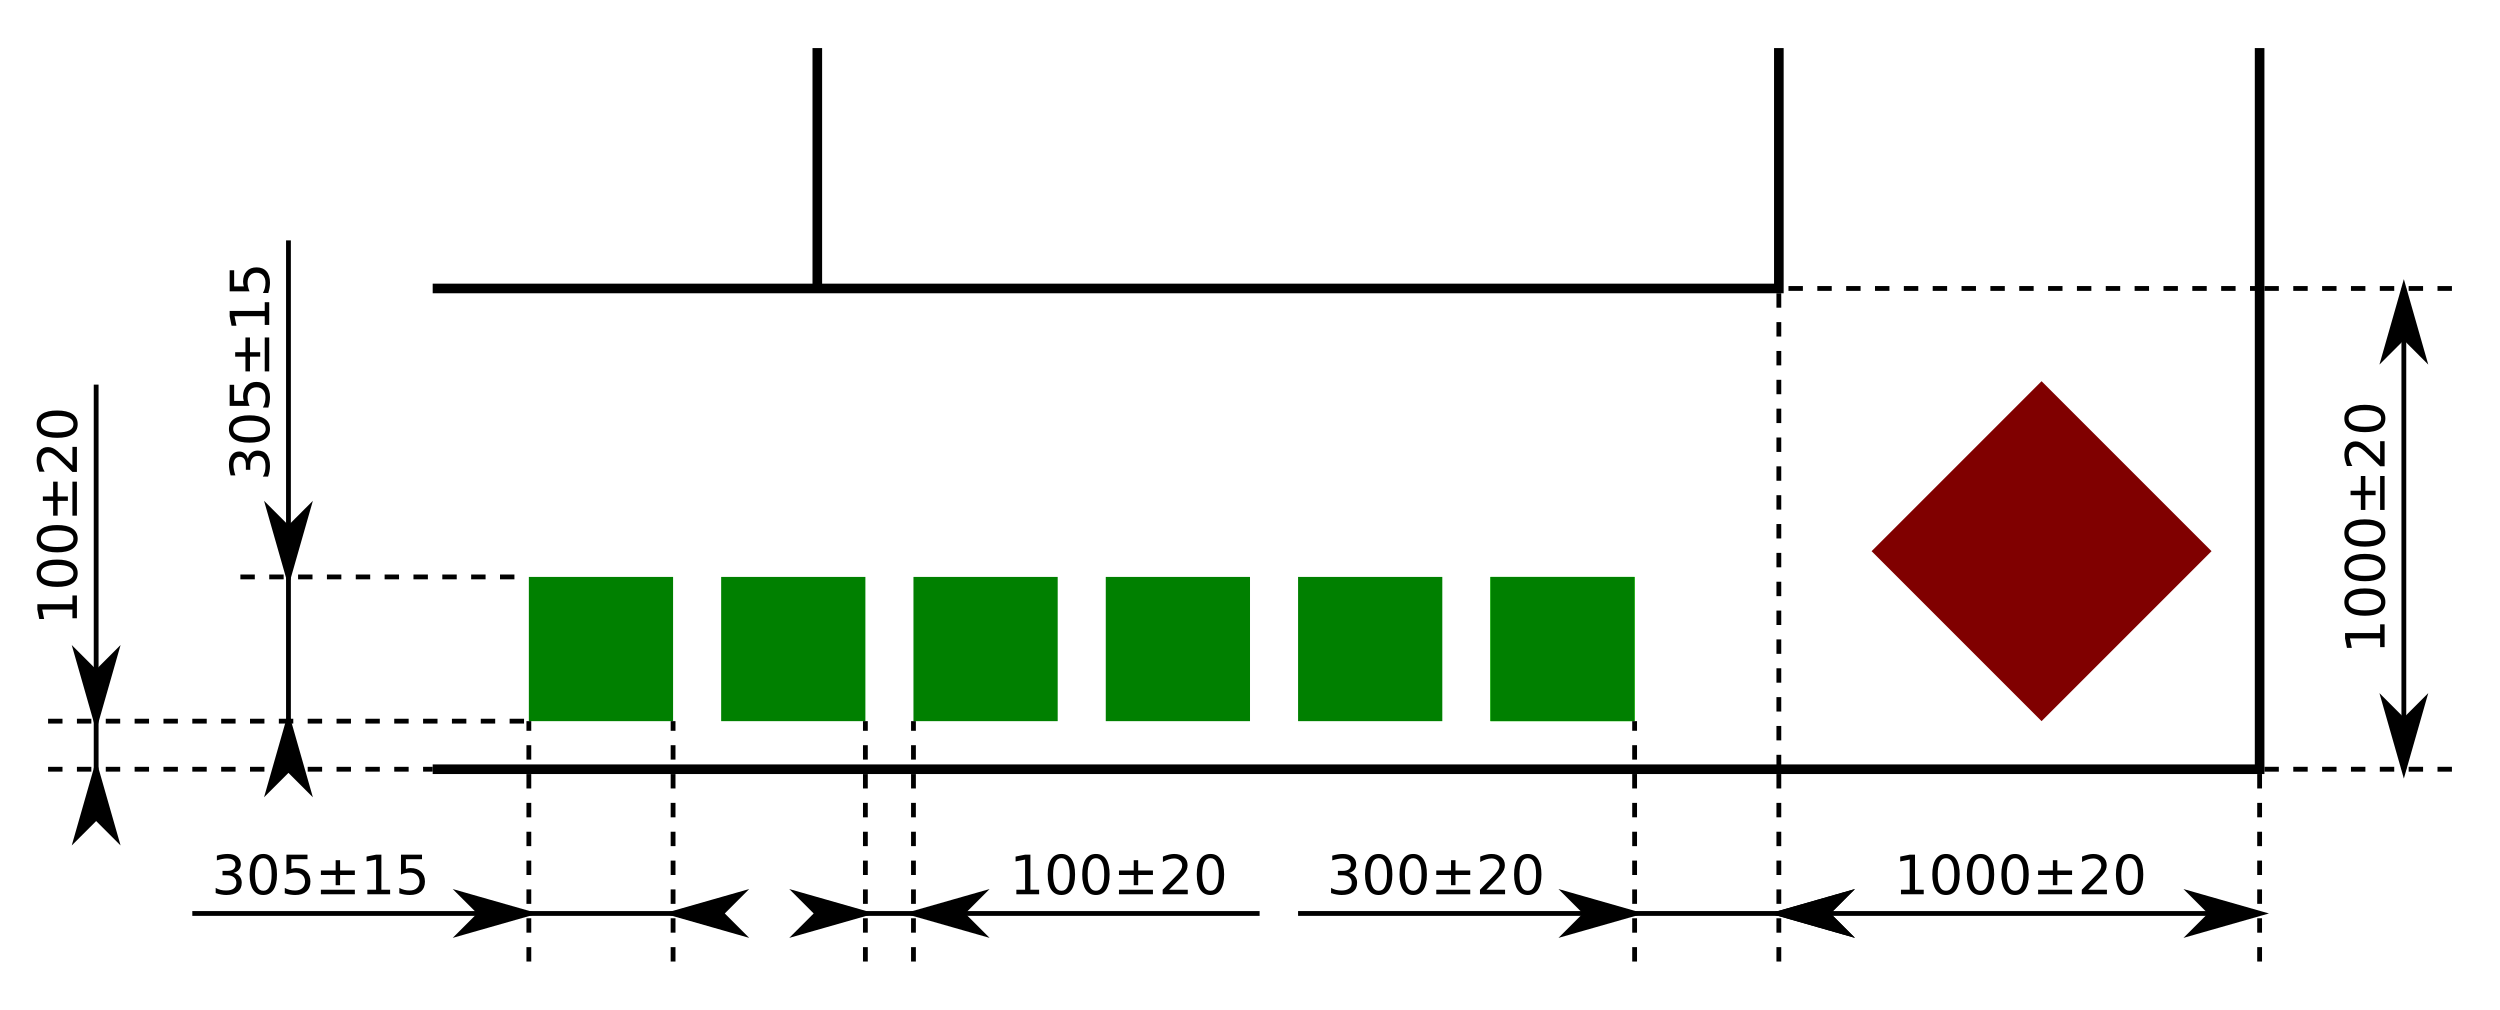
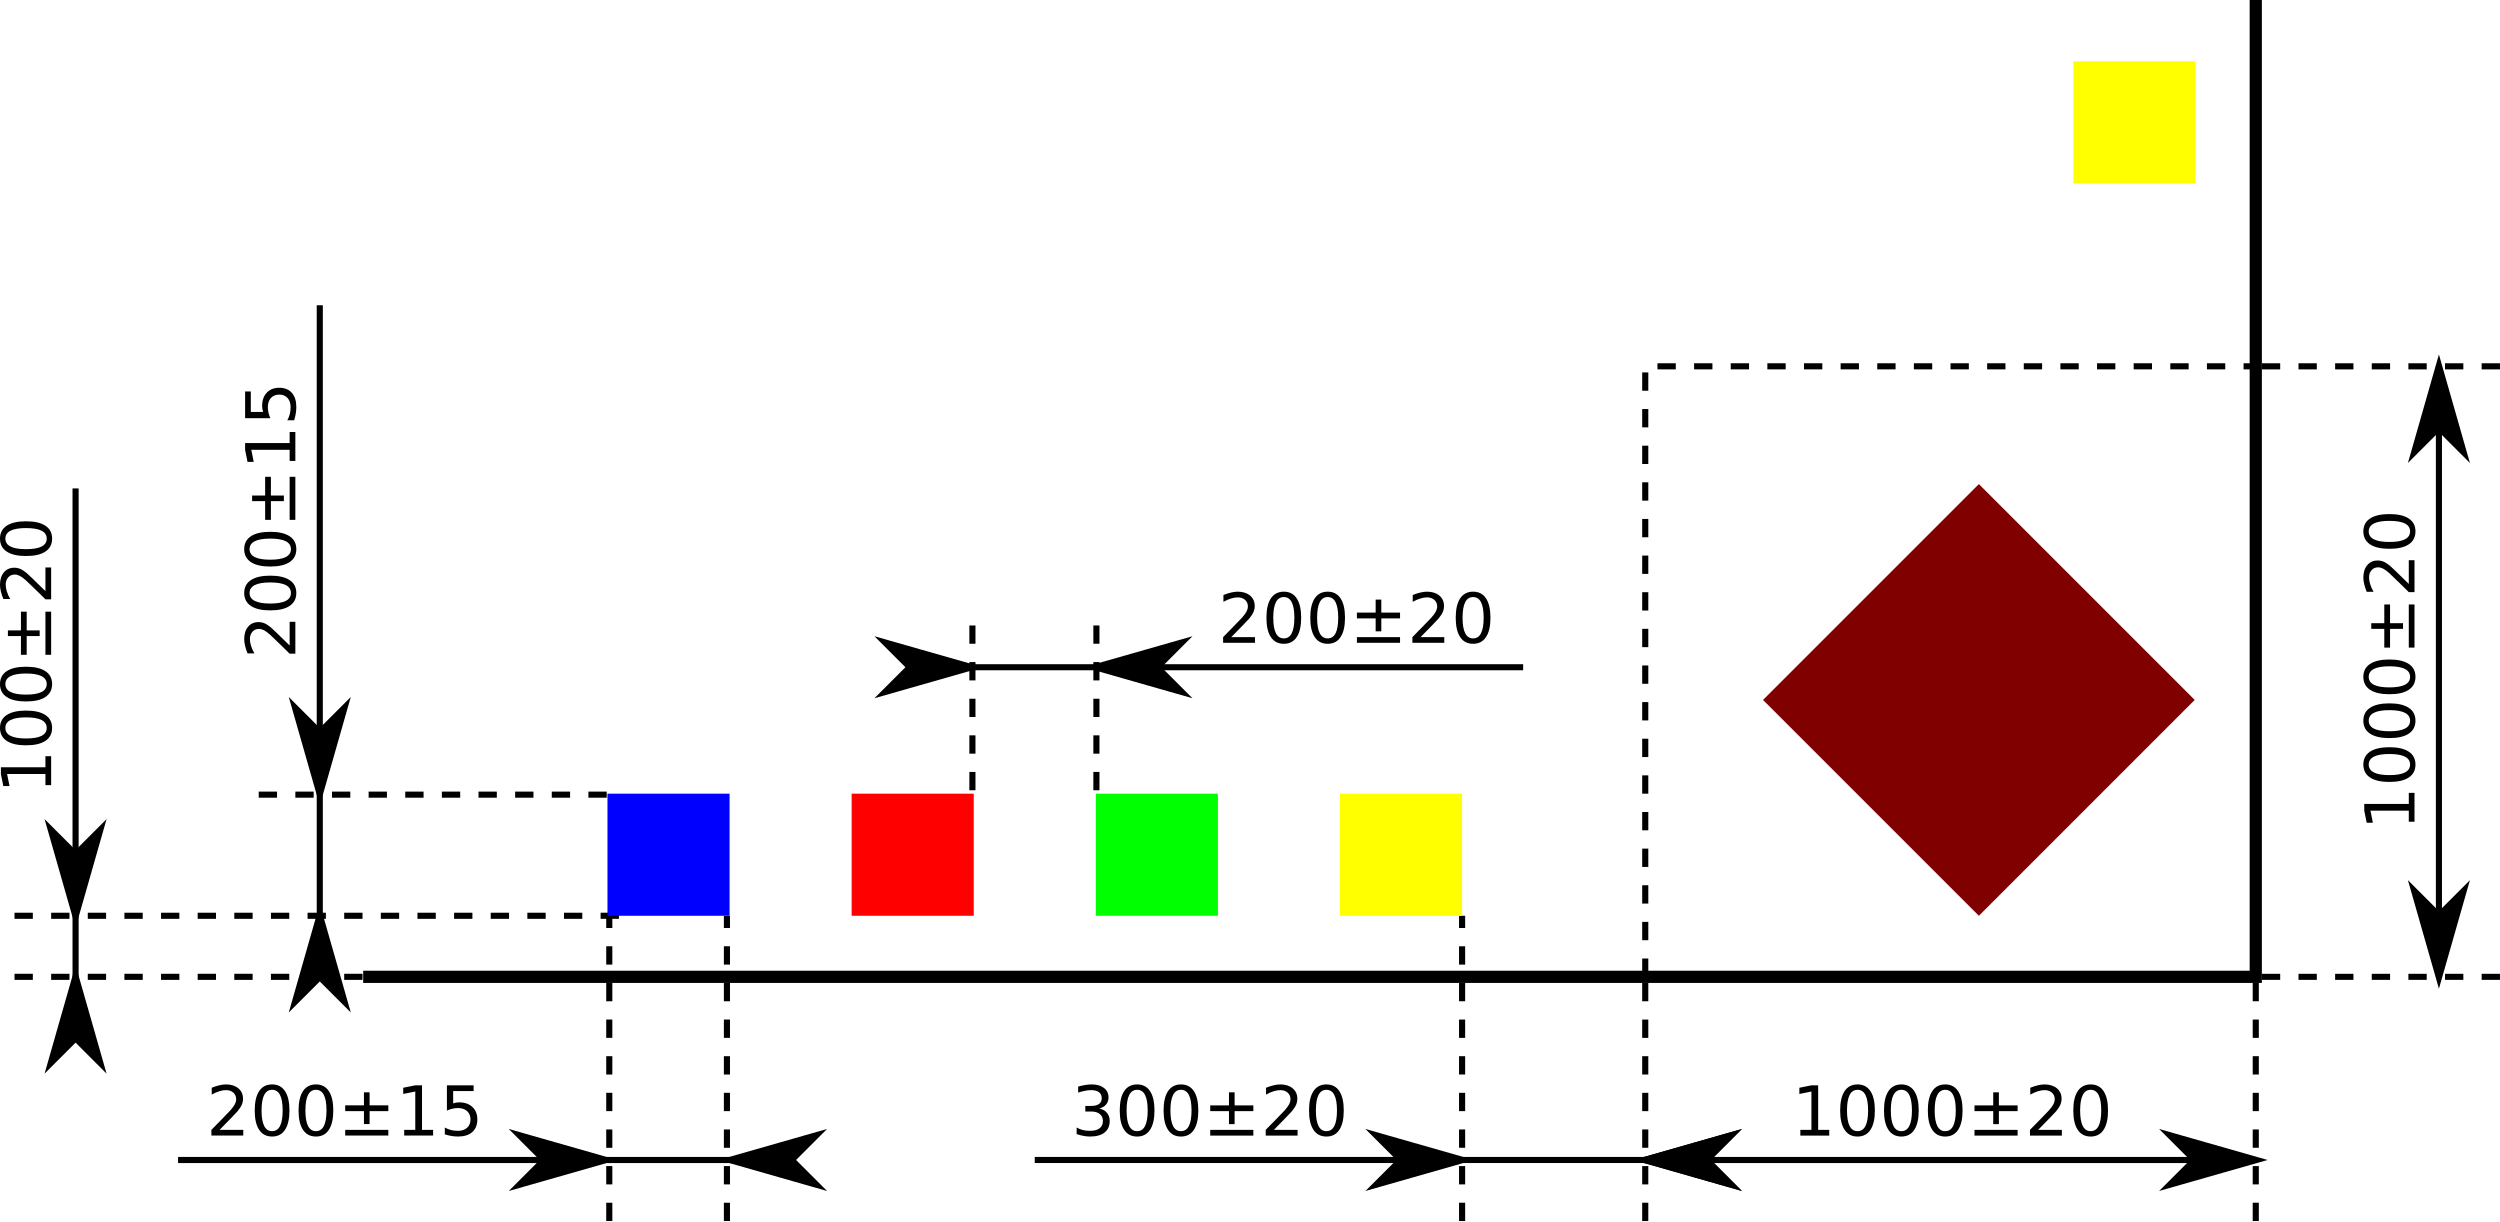
- <svg xmlns="http://www.w3.org/2000/svg" xmlns:xlink="http://www.w3.org/1999/xlink" width="921.26" height="372.047" id="svg3164" version="1.1">
+ <svg xmlns="http://www.w3.org/2000/svg" width="725.478" height="354.348" id="svg3164" version="1.1">
  <defs id="defs3166">
    <marker orient="auto" refY="0" refX="0" id="Arrow1Lstart" style="overflow:visible">
      <path id="path4180" d="M 0,0 5,-5 -12.5,0 5,5 0,0 z" style="fill-rule:evenodd;stroke:#000000;stroke-width:1pt" transform="matrix(0.8,0,0,0.8,10,0)" />
    </marker>
    <marker orient="auto" refY="0" refX="0" id="Arrow1Lend" style="overflow:visible">
      <path id="path4183" d="M 0,0 5,-5 -12.5,0 5,5 0,0 z" style="fill-rule:evenodd;stroke:#000000;stroke-width:1pt" transform="matrix(-0.8,0,0,-0.8,-10,0)" />
    </marker>
    <marker orient="auto" refY="0" refX="0" id="Arrow1Mend" style="overflow:visible">
      <path id="path4189" d="M 0,0 5,-5 -12.5,0 5,5 0,0 z" style="fill-rule:evenodd;stroke:#000000;stroke-width:1pt" transform="matrix(-0.4,0,0,-0.4,-4,0)" />
    </marker>
    <marker orient="auto" refY="0" refX="0" id="Arrow1Lend-1" style="overflow:visible">
      <path id="path4183-1" d="M 0,0 5,-5 -12.5,0 5,5 0,0 z" style="fill-rule:evenodd;stroke:#000000;stroke-width:1pt" transform="matrix(-0.8,0,0,-0.8,-10,0)" />
    </marker>
    <marker orient="auto" refY="0" refX="0" id="Arrow1Lstart-3" style="overflow:visible">
      <path id="path4180-3" d="M 0,0 5,-5 -12.5,0 5,5 0,0 z" style="fill-rule:evenodd;stroke:#000000;stroke-width:1pt" transform="matrix(0.8,0,0,0.8,10,0)" />
    </marker>
    <marker orient="auto" refY="0" refX="0" id="Arrow1Lend-4" style="overflow:visible">
      <path id="path4183-7" d="M 0,0 5,-5 -12.5,0 5,5 0,0 z" style="fill-rule:evenodd;stroke:#000000;stroke-width:1pt" transform="matrix(-0.8,0,0,-0.8,-10,0)" />
    </marker>
    <marker orient="auto" refY="0" refX="0" id="Arrow1Lstart-4" style="overflow:visible">
      <path id="path4180-2" d="M 0,0 5,-5 -12.5,0 5,5 0,0 z" style="fill-rule:evenodd;stroke:#000000;stroke-width:1pt" transform="matrix(0.8,0,0,0.8,10,0)" />
    </marker>
    <marker orient="auto" refY="0" refX="0" id="Arrow1Lend-7" style="overflow:visible">
      <path id="path4183-6" d="M 0,0 5,-5 -12.5,0 5,5 0,0 z" style="fill-rule:evenodd;stroke:#000000;stroke-width:1pt" transform="matrix(-0.8,0,0,-0.8,-10,0)" />
    </marker>
    <marker orient="auto" refY="0" refX="0" id="Arrow1Lstart-35" style="overflow:visible">
      <path id="path4180-7" d="M 0,0 5,-5 -12.5,0 5,5 0,0 z" style="fill-rule:evenodd;stroke:#000000;stroke-width:1pt" transform="matrix(0.8,0,0,0.8,10,0)" />
    </marker>
  </defs>
-   <g id="layer1" transform="translate(0,-680.3149)">
-     <path style="fill:none;stroke:#000000;stroke-width:3.543;stroke-linecap:butt;stroke-linejoin:miter;stroke-miterlimit:4;stroke-opacity:1;stroke-dasharray:none" d="m 159.449,963.779 673.228,0 0,-265.748" id="path3174" />
+   <g id="layer1" transform="translate(-178.0741,-680.3125)">
+     <path style="fill:none;stroke:#000000;stroke-width:3.543;stroke-linecap:butt;stroke-linejoin:miter;stroke-miterlimit:4;stroke-opacity:1;stroke-dasharray:none" d="m 283.465,963.779 549.213,0 0,-283.465" id="path3174" />
    <rect style="fill:#800000;fill-opacity:1;stroke:none" id="rect3176" width="88.583" height="88.583" x="-136.995" y="1112.358" transform="matrix(0.7071068,-0.7071068,0.7071068,0.7071068,0,0)" />
    <path id="path3180" style="fill:none;stroke:#000000;stroke-width:1.772;stroke-linecap:butt;stroke-linejoin:miter;stroke-miterlimit:4;stroke-opacity:1;stroke-dasharray:5.315, 5.315;stroke-dashoffset:0" d="m 655.512,963.779 -10e-6,-177.165 177.165,0" />
-     <rect style="fill:#26ff00;fill-opacity:1;stroke:none" id="rect3182" width="53.15" height="53.15" x="549.213" y="892.913" />
-     <rect y="892.913" x="549.213" height="53.15" width="53.15" id="rect3184" style="fill:#008000;fill-opacity:1;stroke:none" />
-     <use x="0" y="0" xlink:href="#rect3184" id="use3188" transform="translate(-70.86613,-1.8883581e-5)" width="744.094" height="1052.362" />
-     <use x="0" y="0" xlink:href="#use3188" id="use3190" transform="translate(-70.86615,1.164186e-7)" width="744.094" height="1052.362" />
-     <use x="0" y="0" xlink:href="#use3190" id="use3192" transform="translate(-70.86614,1.164186e-7)" width="744.094" height="1052.362" />
-     <use x="0" y="0" xlink:href="#use3192" id="use3194" transform="translate(-70.86614,1.164186e-7)" width="744.094" height="1052.362" />
-     <use x="0" y="0" xlink:href="#use3194" id="use3196" transform="translate(-70.86614,1.164186e-7)" width="744.094" height="1052.362" />
-     <path style="fill:none;stroke:#000000;stroke-width:3.543;stroke-linecap:butt;stroke-linejoin:miter;stroke-miterlimit:4;stroke-opacity:1;stroke-dasharray:none" d="m 159.449,786.614 496.063,0 0,-88.583" id="path3967" />
-     <path style="fill:none;stroke:#000000;stroke-width:3.543;stroke-linecap:butt;stroke-linejoin:miter;stroke-miterlimit:4;stroke-opacity:1;stroke-dasharray:none" d="m 301.181,786.614 0,-88.583" id="path3969" />
-     <g id="g5590" transform="translate(-53.14962,106.2992)">
+     <g id="g5590" transform="translate(111.4218,106.2992)">
      <path id="path4170" d="m 70.866,839.764 177.165,0" style="fill:none;stroke:#000000;stroke-width:1.772;stroke-linecap:butt;stroke-linejoin:miter;stroke-miterlimit:4;stroke-opacity:1;stroke-dasharray:5.315, 5.315;stroke-dashoffset:0" />
      <path id="path4172" d="m 70.866,857.48 141.732,0" style="fill:none;stroke:#000000;stroke-width:1.772;stroke-linecap:butt;stroke-linejoin:miter;stroke-miterlimit:4;stroke-opacity:1;stroke-dasharray:5.315, 5.315;stroke-dashoffset:0" />
      <path id="path4174" d="m 88.583,857.519 0,-17.755 0,-124.016" style="fill:none;stroke:#000000;stroke-width:1.772;stroke-linecap:butt;stroke-linejoin:miter;stroke-miterlimit:4;stroke-opacity:1;stroke-dasharray:none;marker-start:url(#Arrow1Lend);marker-mid:url(#Arrow1Lstart)" />
      <text transform="matrix(0,-1,1,0,0,0)" id="text4994" y="81.496" x="-804.331" style="font-size:11px;font-style:normal;font-weight:normal;line-height:125%;letter-spacing:0px;word-spacing:0px;fill:#000000;fill-opacity:1;stroke:none;font-family:Bitstream Vera Sans" xml:space="preserve">
        <tspan style="font-size:20px" y="81.496" x="-804.331" id="tspan4996">100±20</tspan>
      </text>
-       <path style="fill:none;stroke:#000000;stroke-width:1.772;stroke-linecap:butt;stroke-linejoin:miter;stroke-miterlimit:4;stroke-opacity:1;stroke-dasharray:5.315, 5.315;stroke-dashoffset:0" d="m 141.732,786.614 106.299,0" id="path5597" />
-       <path style="fill:none;stroke:#000000;stroke-width:1.772;stroke-linecap:butt;stroke-linejoin:miter;stroke-miterlimit:4;stroke-opacity:1;stroke-dasharray:none;marker-start:url(#Arrow1Lend);marker-mid:url(#Arrow1Lstart)" d="m 159.449,839.764 0,-53.15 0,-124.016" id="path5599" />
-       <text xml:space="preserve" style="font-size:11px;font-style:normal;font-weight:normal;line-height:125%;letter-spacing:0px;word-spacing:0px;fill:#000000;fill-opacity:1;stroke:none;font-family:Bitstream Vera Sans" x="-751.181" y="152.362" id="text5601" transform="matrix(0,-1,1,0,0,0)">
-         <tspan id="tspan5603" x="-751.181" y="152.362" style="font-size:20px">305±15</tspan>
+       <path style="fill:none;stroke:#000000;stroke-width:1.772;stroke-linecap:butt;stroke-linejoin:miter;stroke-miterlimit:4;stroke-opacity:1;stroke-dasharray:5.315, 5.315;stroke-dashoffset:0" d="m 141.732,804.614 106.299,0" id="path5597" />
+       <path style="fill:none;stroke:#000000;stroke-width:1.772;stroke-linecap:butt;stroke-linejoin:miter;stroke-miterlimit:4;stroke-opacity:1;stroke-dasharray:none;marker-start:url(#Arrow1Lend);marker-mid:url(#Arrow1Lstart)" d="m 159.449,839.764 10e-6,-35.433 -10e-6,-141.732" id="path5599" />
+       <text xml:space="preserve" style="font-size:11px;font-style:normal;font-weight:normal;line-height:125%;letter-spacing:0px;word-spacing:0px;fill:#000000;fill-opacity:1;stroke:none;font-family:Bitstream Vera Sans" x="-765.181" y="152.362" id="text5601" transform="matrix(0,-1,1,0,0,0)">
+         <tspan id="tspan5603" x="-765.181" y="152.362" style="font-size:20px">200±15</tspan>
      </text>
    </g>
    <g id="g5583" transform="translate(-53.14962,106.2992)">
      <path transform="translate(0,308.2677)" id="path4998" d="m 708.661,620.079 0,-70.866" style="fill:none;stroke:#000000;stroke-width:1.772;stroke-linecap:butt;stroke-linejoin:miter;stroke-miterlimit:4;stroke-opacity:1;stroke-dasharray:5.315, 5.315;stroke-dashoffset:0" />
      <path style="fill:none;stroke:#000000;stroke-width:1.772;stroke-linecap:butt;stroke-linejoin:miter;stroke-miterlimit:4;stroke-opacity:1;stroke-dasharray:5.315, 5.315;stroke-dashoffset:0" d="m 885.827,928.346 0,-70.866" id="path5000" />
      <path style="fill:none;stroke:#000000;stroke-width:1.772;stroke-linecap:butt;stroke-linejoin:miter;stroke-miterlimit:4;stroke-opacity:1;stroke-dasharray:none;marker-start:url(#Arrow1Lstart);marker-mid:none;marker-end:url(#Arrow1Lend)" d="m 708.661,910.63 c 42.507,0 134.659,0 177.165,0" id="path5002" />
      <text xml:space="preserve" style="font-size:11px;font-style:normal;font-weight:normal;line-height:125%;letter-spacing:0px;word-spacing:0px;fill:#000000;fill-opacity:1;stroke:none;font-family:Bitstream Vera Sans" x="751.181" y="903.543" id="text5562">
        <tspan id="tspan5564" x="751.181" y="903.543" style="font-size:20px">1000±20</tspan>
      </text>
    </g>
    <g id="g5576" transform="matrix(0,-1,1,0,134.6457,1885.039)">
      <path style="fill:none;stroke:#000000;stroke-width:1.772;stroke-linecap:butt;stroke-linejoin:miter;stroke-miterlimit:4;stroke-opacity:1;stroke-dasharray:5.315, 5.315;stroke-dashoffset:0" d="m 921.26,768.898 0,-70.866" id="path5566" />
      <path id="path5568" d="m 1098.425,768.898 0,-70.866" style="fill:none;stroke:#000000;stroke-width:1.772;stroke-linecap:butt;stroke-linejoin:miter;stroke-miterlimit:4;stroke-opacity:1;stroke-dasharray:5.315, 5.315;stroke-dashoffset:0" />
      <path id="path5570" d="m 921.26,751.181 c 42.507,0 134.659,0 177.165,0" style="fill:none;stroke:#000000;stroke-width:1.772;stroke-linecap:butt;stroke-linejoin:miter;stroke-miterlimit:4;stroke-opacity:1;stroke-dasharray:none;marker-start:url(#Arrow1Lstart);marker-mid:none;marker-end:url(#Arrow1Lend)" />
      <text id="text5572" y="744.094" x="963.779" style="font-size:11px;font-style:normal;font-weight:normal;line-height:125%;letter-spacing:0px;word-spacing:0px;fill:#000000;fill-opacity:1;stroke:none;font-family:Bitstream Vera Sans" xml:space="preserve">
        <tspan style="font-size:20px" y="744.094" x="963.779" id="tspan5574">1000±20</tspan>
      </text>
    </g>
-     <g transform="matrix(0,1,-1,0,1070.079,698.0314)" id="g5667">
-       <path id="path5622" d="m 336.614,751.181 -88.583,10e-6" style="fill:none;stroke:#000000;stroke-width:1.772;stroke-linecap:butt;stroke-linejoin:miter;stroke-miterlimit:4;stroke-opacity:1;stroke-dasharray:5.315, 5.315;stroke-dashoffset:0" />
-       <path style="fill:none;stroke:#000000;stroke-width:1.772;stroke-linecap:butt;stroke-linejoin:miter;stroke-miterlimit:4;stroke-opacity:1;stroke-dasharray:5.315, 5.315;stroke-dashoffset:0" d="m 336.614,733.465 -88.583,0" id="path5624" />
-       <path style="fill:none;stroke:#000000;stroke-width:1.772;stroke-linecap:butt;stroke-linejoin:miter;stroke-miterlimit:4;stroke-opacity:1;stroke-dasharray:none;marker-start:url(#Arrow1Lend);marker-mid:url(#Arrow1Lstart)" d="m 318.898,751.181 0,-17.717 0,-127.559" id="path5626" />
+     <g transform="matrix(0,1,-1,0,1229.574,555.0416)" id="g5667">
+       <path id="path5622" d="m 354.603,769.313 -52.155,1e-5" style="fill:none;stroke:#000000;stroke-width:1.772;stroke-linecap:butt;stroke-linejoin:miter;stroke-miterlimit:4;stroke-opacity:1;stroke-dasharray:5.315, 5.315;stroke-dashoffset:0" />
+       <path style="fill:none;stroke:#000000;stroke-width:1.772;stroke-linecap:butt;stroke-linejoin:miter;stroke-miterlimit:4;stroke-opacity:1;stroke-dasharray:5.315, 5.315;stroke-dashoffset:0" d="m 354.603,733.333 -52.155,0" id="path5624" />
+       <path style="fill:none;stroke:#000000;stroke-width:1.772;stroke-linecap:butt;stroke-linejoin:miter;stroke-miterlimit:4;stroke-opacity:1;stroke-dasharray:none;marker-start:url(#Arrow1Lend);marker-mid:url(#Arrow1Lstart)" d="m 318.898,769.696 0,-36.185 0,-124.016" id="path5626" />
      <text xml:space="preserve" style="font-size:11px;font-style:normal;font-weight:normal;line-height:125%;letter-spacing:0px;word-spacing:0px;fill:#000000;fill-opacity:1;stroke:none;font-family:Bitstream Vera Sans" x="-698.031" y="311.811" id="text5628" transform="matrix(0,-1,1,0,0,0)">
-         <tspan id="tspan5630" x="-698.031" y="311.811" style="font-size:20px">100±20</tspan>
+         <tspan id="tspan5630" x="-698.031" y="311.811" style="font-size:20px">200±20</tspan>
      </text>
    </g>
-     <g id="g5615" transform="matrix(0,1,-1,0,1211.811,698.0314)">
-       <path id="path5605" d="m 336.614,1016.929 -88.583,0" style="fill:none;stroke:#000000;stroke-width:1.772;stroke-linecap:butt;stroke-linejoin:miter;stroke-miterlimit:4;stroke-opacity:1;stroke-dasharray:5.315, 5.315;stroke-dashoffset:0" />
-       <path style="fill:none;stroke:#000000;stroke-width:1.772;stroke-linecap:butt;stroke-linejoin:miter;stroke-miterlimit:4;stroke-opacity:1;stroke-dasharray:5.315, 5.315;stroke-dashoffset:0" d="m 336.614,963.779 -88.583,0" id="path5607" />
-       <path style="fill:none;stroke:#000000;stroke-width:1.772;stroke-linecap:butt;stroke-linejoin:miter;stroke-miterlimit:4;stroke-opacity:1;stroke-dasharray:none;marker-start:url(#Arrow1Lend);marker-mid:url(#Arrow1Lstart)" d="m 318.898,963.779 0,53.15 0,124.016" id="path5609" />
-       <text xml:space="preserve" style="font-size:11px;font-style:normal;font-weight:normal;line-height:125%;letter-spacing:0px;word-spacing:0px;fill:#000000;fill-opacity:1;stroke:none;font-family:Bitstream Vera Sans" x="-1133.858" y="311.811" id="text5611" transform="matrix(0,-1,1,0,0,0)">
-         <tspan id="tspan5613" x="-1133.858" y="311.811" style="font-size:20px">305±15</tspan>
+     <g id="g5615" transform="matrix(0,1,-1,0,1355.811,698.0314)">
+       <path id="path5605" d="m 336.614,1000.929 -88.583,0" style="fill:none;stroke:#000000;stroke-width:1.772;stroke-linecap:butt;stroke-linejoin:miter;stroke-miterlimit:4;stroke-opacity:1;stroke-dasharray:5.315, 5.315;stroke-dashoffset:0" />
+       <path style="fill:none;stroke:#000000;stroke-width:1.772;stroke-linecap:butt;stroke-linejoin:miter;stroke-miterlimit:4;stroke-opacity:1;stroke-dasharray:5.315, 5.315;stroke-dashoffset:0" d="m 336.614,966.79 -88.583,0" id="path5607" />
+       <path style="fill:none;stroke:#000000;stroke-width:1.772;stroke-linecap:butt;stroke-linejoin:miter;stroke-miterlimit:4;stroke-opacity:1;stroke-dasharray:none;marker-start:url(#Arrow1Lend);marker-mid:url(#Arrow1Lstart)" d="m 318.898,965.779 0,36.268 -2e-5,124.016" id="path5609" />
+       <text xml:space="preserve" style="font-size:11px;font-style:normal;font-weight:normal;line-height:125%;letter-spacing:0px;word-spacing:0px;fill:#000000;fill-opacity:1;stroke:none;font-family:Bitstream Vera Sans" x="-1117.858" y="311.811" id="text5611" transform="matrix(0,-1,1,0,0,0)">
+         <tspan id="tspan5613" x="-1117.858" y="311.811" style="font-size:20px">200±15</tspan>
      </text>
    </g>
    <g id="g5865" transform="translate(-53.14962,106.2992)">
      <path id="path5624-3" d="m 655.512,928.346 0,-88.583" style="fill:none;stroke:#000000;stroke-width:1.772;stroke-linecap:butt;stroke-linejoin:miter;stroke-miterlimit:4;stroke-opacity:1;stroke-dasharray:5.315, 5.315;stroke-dashoffset:0" />
      <path id="path5626-7" d="m 708.661,910.63 -53.15,0 -124.016,0" style="fill:none;stroke:#000000;stroke-width:1.772;stroke-linecap:butt;stroke-linejoin:miter;stroke-miterlimit:4;stroke-opacity:1;stroke-dasharray:none;marker-start:url(#Arrow1Lend);marker-mid:url(#Arrow1Lstart)" />
      <text id="text5611-9" y="903.543" x="542.126" style="font-size:11px;font-style:normal;font-weight:normal;line-height:125%;letter-spacing:0px;word-spacing:0px;fill:#000000;fill-opacity:1;stroke:none;font-family:Bitstream Vera Sans" xml:space="preserve">
        <tspan id="tspan5861" style="font-size:20px" y="903.543" x="542.126">300±20</tspan>
      </text>
    </g>
+     <g id="g3894">
+       <rect y="910.63" x="566.929" height="35.433" width="35.433" id="rect3876" style="fill:#ffff00;fill-opacity:1;stroke:none" />
+       <rect y="910.63" x="425.215" height="35.433" width="35.433" id="rect3880" style="fill:#ff0000;fill-opacity:1;stroke:none" />
+       <rect style="fill:#00ff00;fill-opacity:1;stroke:none" id="rect3882" width="35.433" height="35.433" x="496.072" y="910.63" />
+       <rect style="fill:#0000ff;fill-opacity:1;stroke:none" id="rect3884" width="35.433" height="35.433" x="354.358" y="910.63" />
+     </g>
+     <g id="g3900" transform="matrix(0,1,-1,0,1725.813,131.1691)">
+       <rect style="fill:#ffff00;fill-opacity:1;stroke:none" id="rect3902" width="35.433" height="35.433" x="566.929" y="910.63" />
+     </g>
  </g>
</svg>
